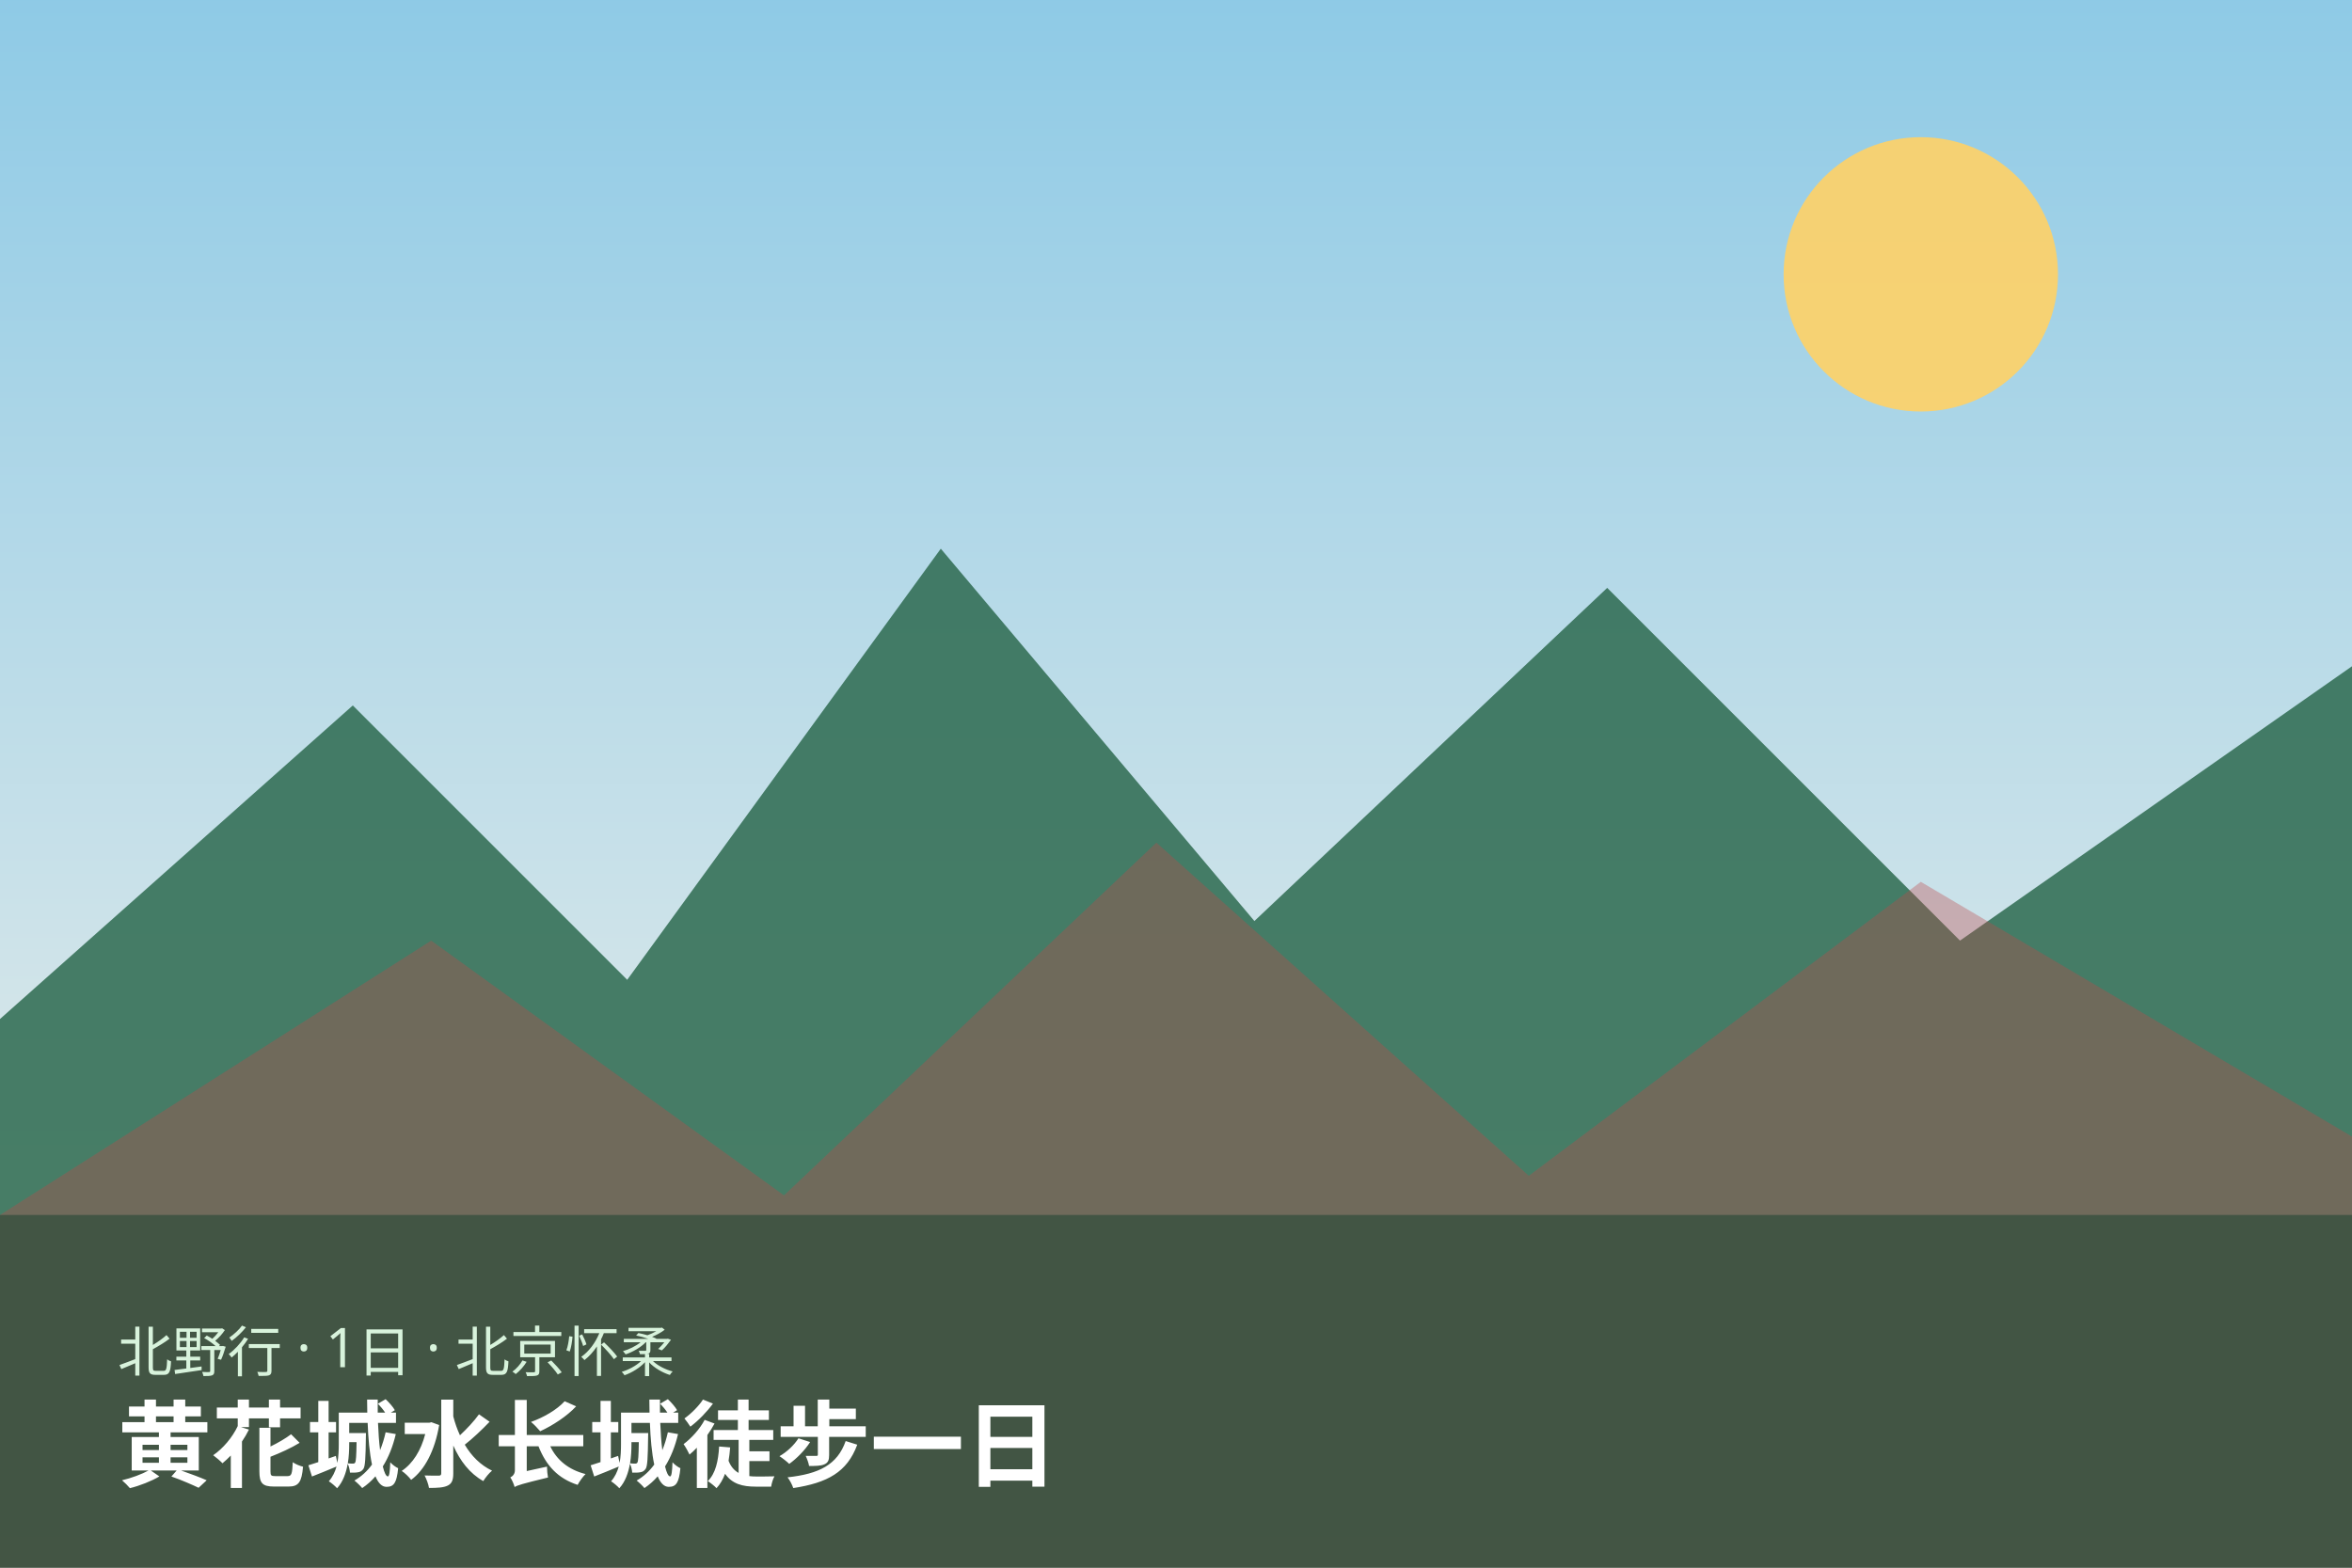
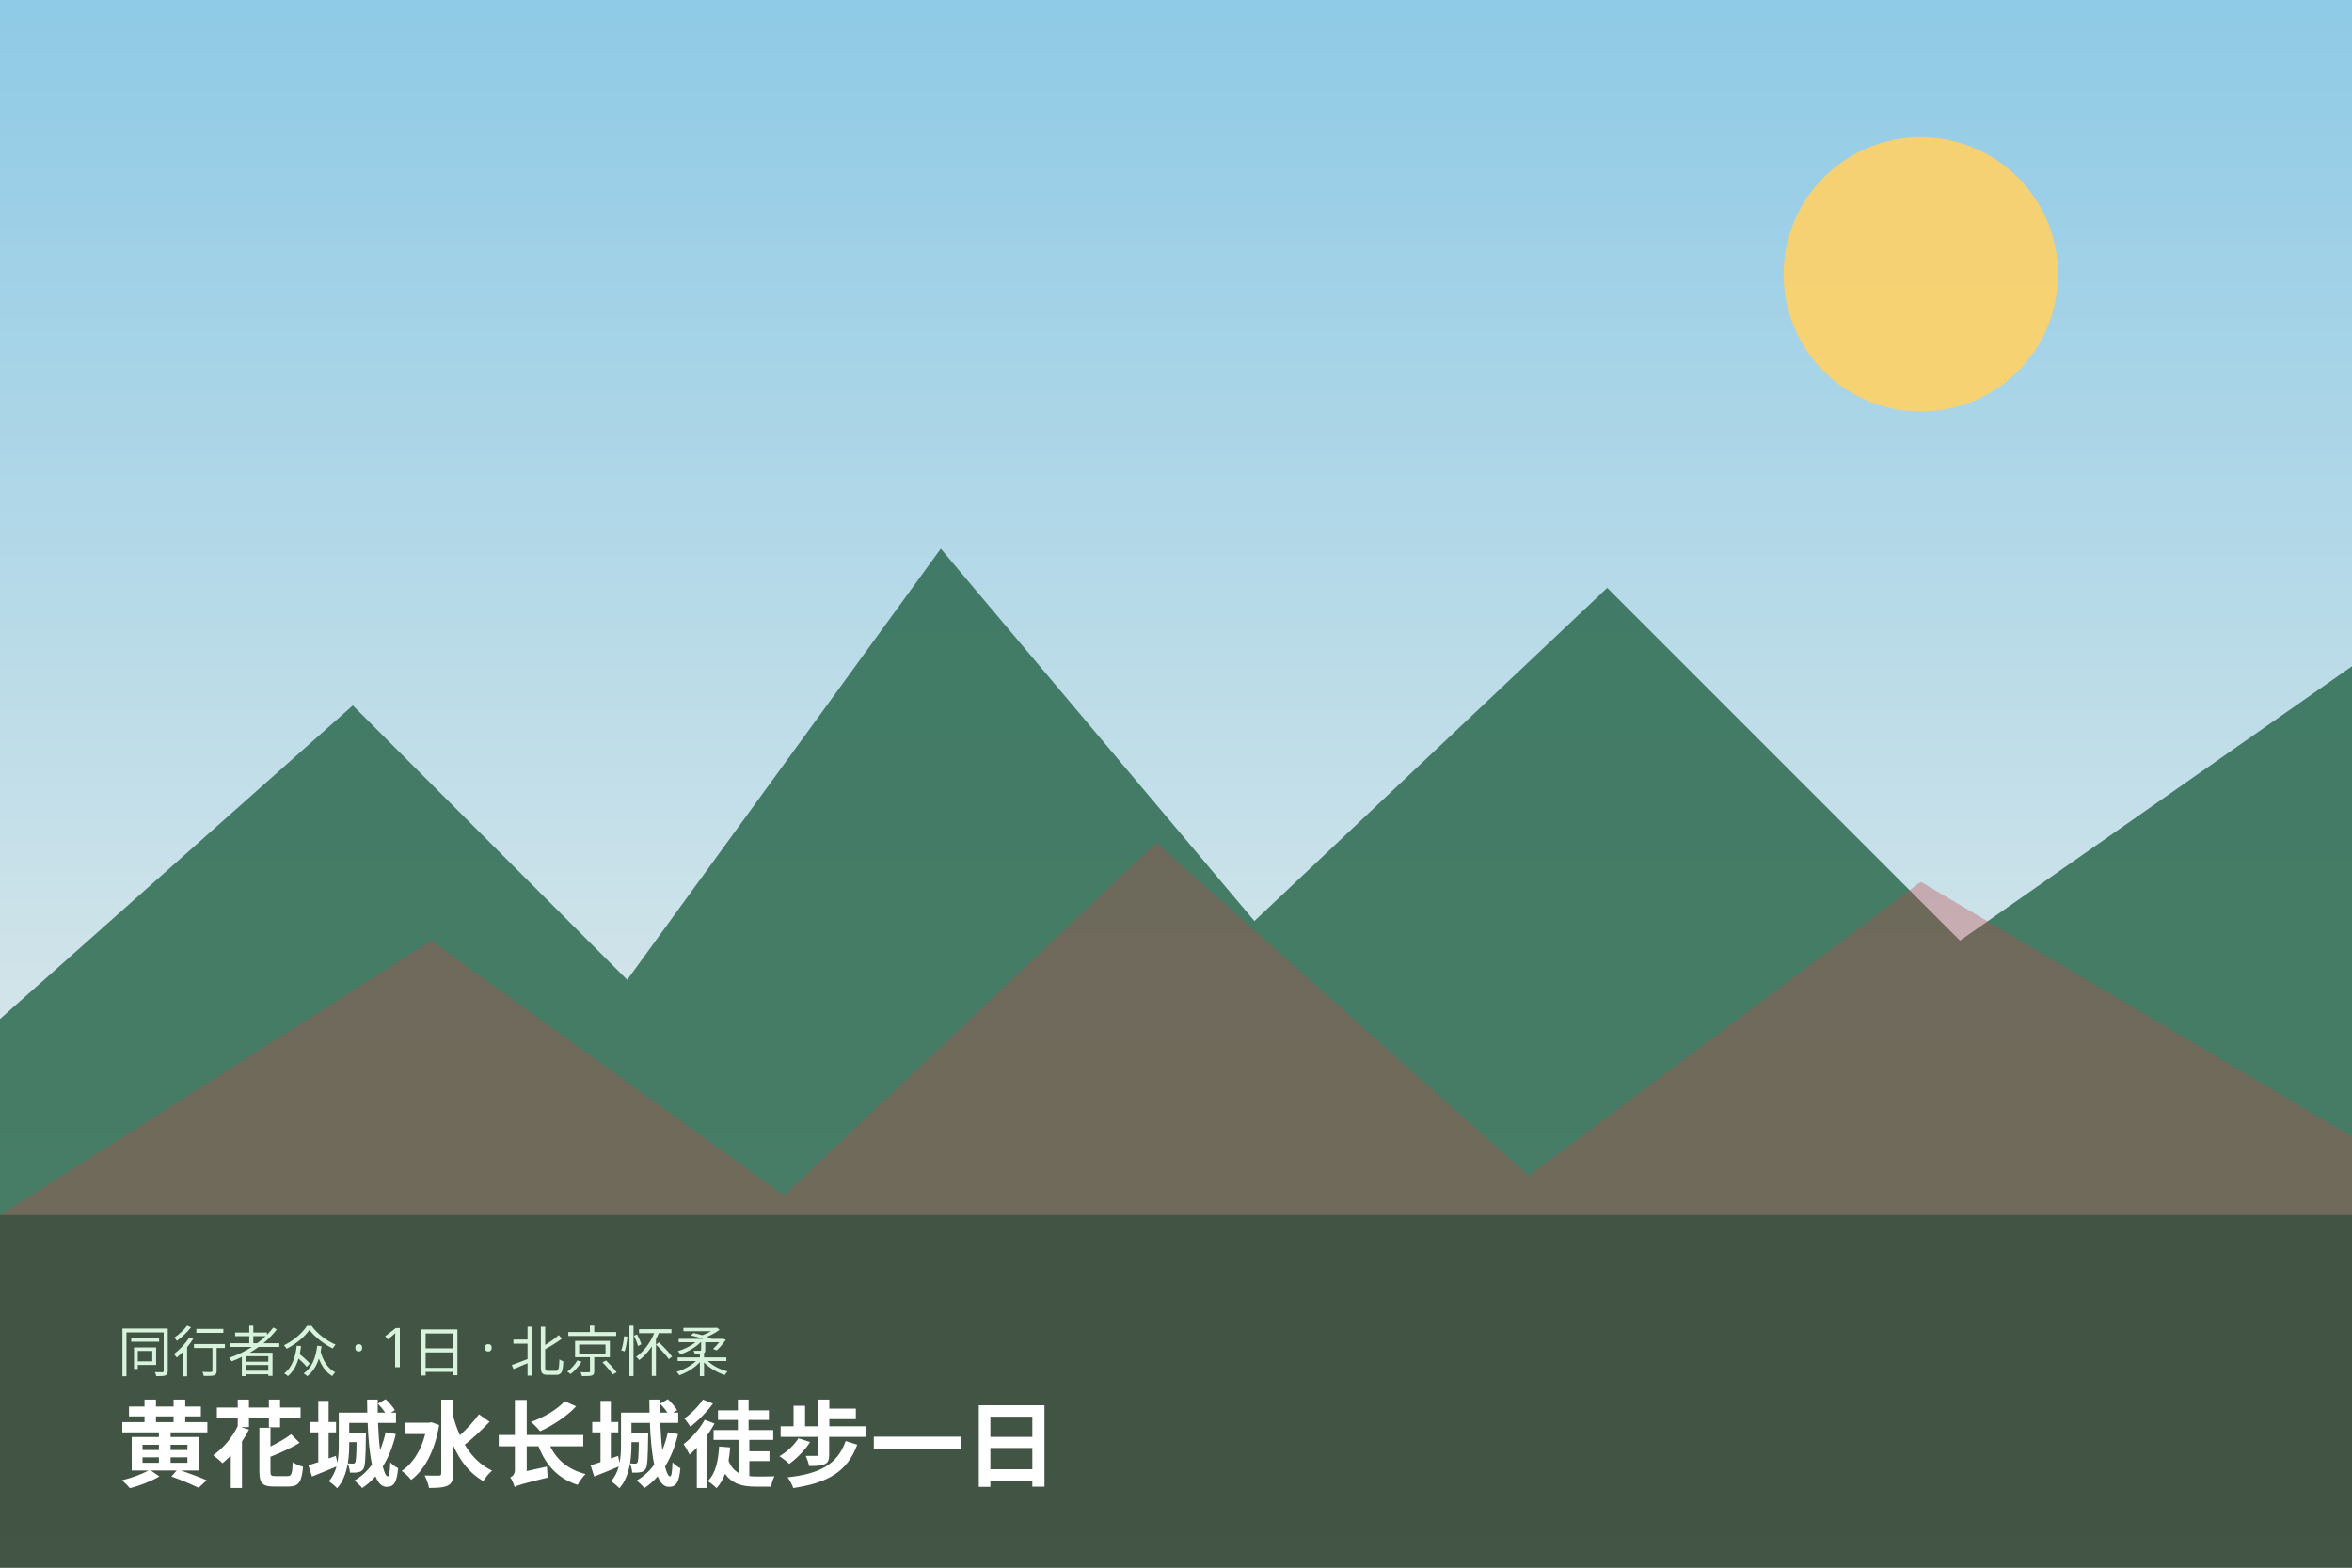
<svg xmlns="http://www.w3.org/2000/svg" width="1200" height="800" viewBox="0 0 1200 800">
  <defs>
    <linearGradient id="sky" x1="0" y1="0" x2="0" y2="1">
      <stop offset="0%" stop-color="#8ecae6" />
      <stop offset="100%" stop-color="#f7f3eb" />
    </linearGradient>
  </defs>
  <rect width="1200" height="800" fill="url(#sky)" />
  <circle cx="980" cy="140" r="70" fill="#ffd166" opacity="0.9" />
  <path d="M0 520 L180 360 L320 500 L480 280 L640 470 L820 300 L1000 480 L1200 340 L1200 800 L0 800 Z" fill="#2d6a4f" opacity="0.85" />
  <path d="M0 620 L220 480 L400 610 L590 430 L780 600 L980 450 L1200 580 L1200 800 L0 800 Z" fill="#bc4749" opacity="0.35" />
  <rect x="0" y="620" width="1200" height="180" fill="#1b4332" opacity="0.55" />
-   <text x="60" y="700" font-family="PingFang SC, sans-serif" font-size="28" fill="#d8f3dc">北野行 · 1日 · 北京怀柔</text>
+   <text x="60" y="700" font-family="PingFang SC, sans-serif" font-size="28" fill="#d8f3dc">同行者众 · 1日 · 北京怀柔</text>
  <text x="60" y="755" font-family="PingFang SC, sans-serif" font-size="48" font-weight="700" fill="#ffffff">黄花城水长城徒步一日</text>
</svg>
